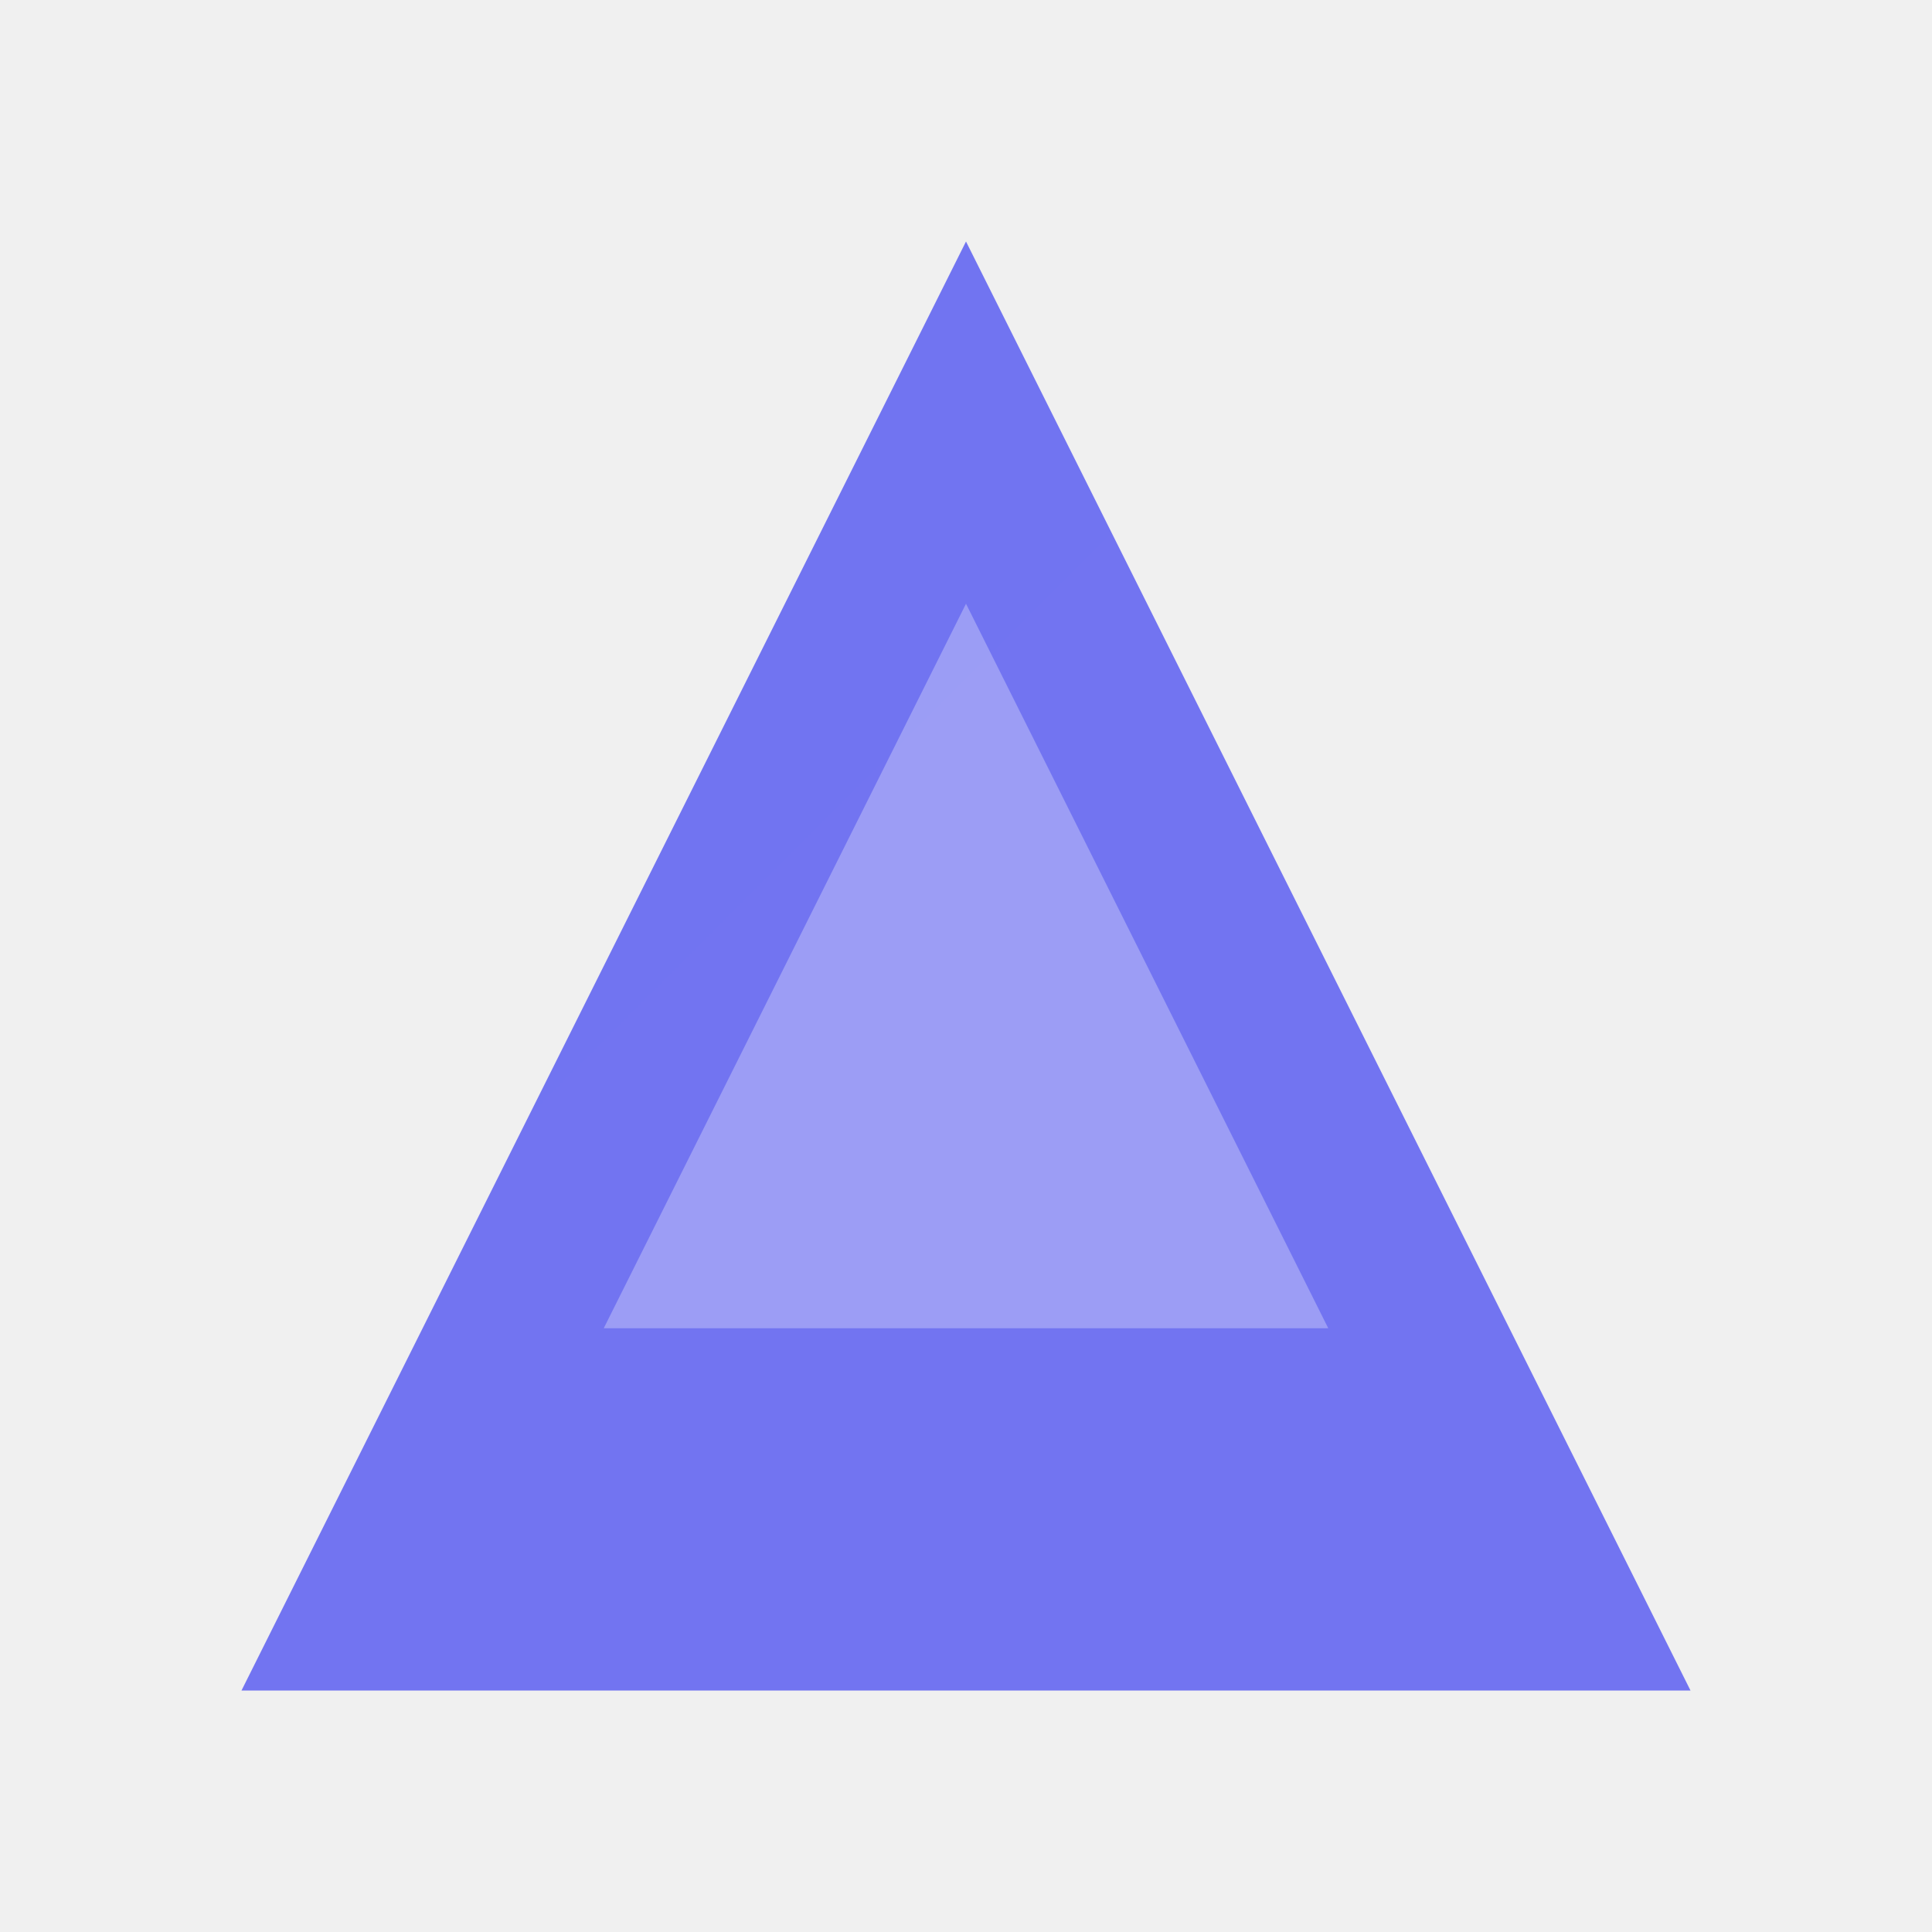
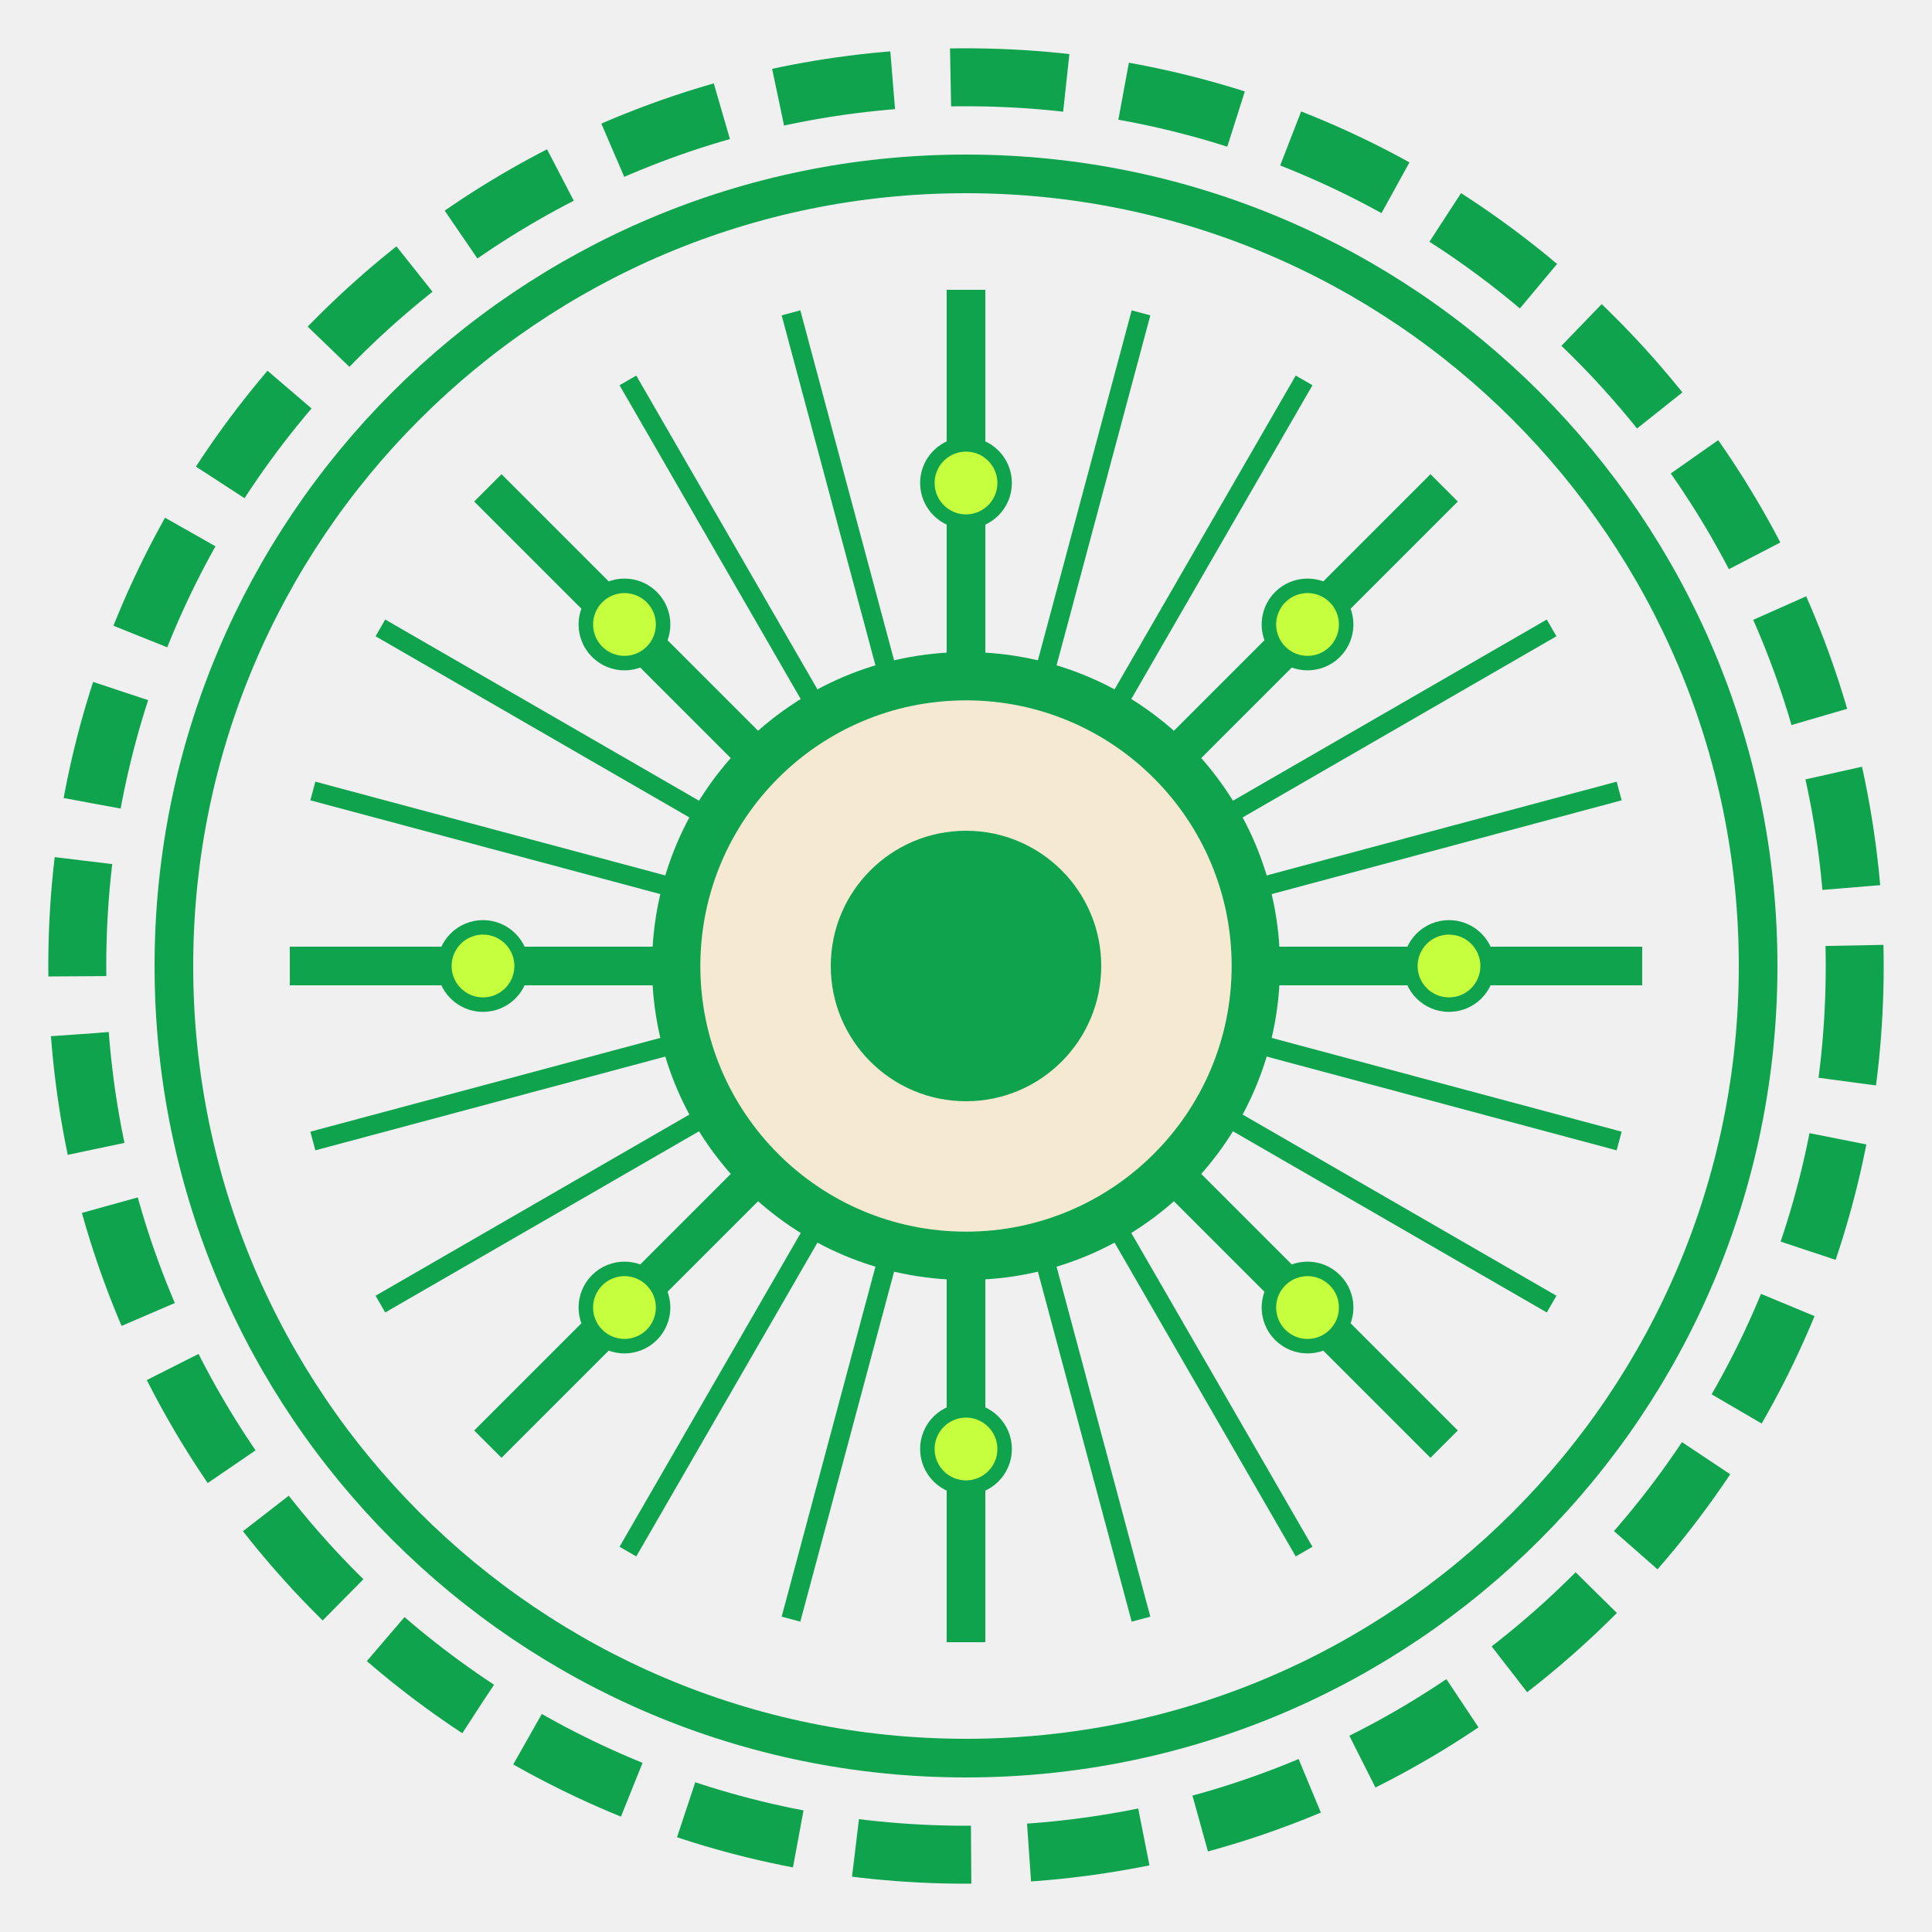
- <svg xmlns="http://www.w3.org/2000/svg" viewBox="0 0 32 32" fill="none">
-   <defs>
-     <linearGradient id="g" x1="0" y1="0" x2="32" y2="32">
-       <stop stop-color="#6366f1" />
-       <stop offset="1" stop-color="#8b5cf6" />
-     </linearGradient>
-   </defs>
-   <path d="M4 28L16 4l12 24H4z" fill="url(#g)" opacity="0.9" />
-   <path d="M10 22L16 10l6 12H10z" fill="white" opacity="0.3" />
+ <svg xmlns="http://www.w3.org/2000/svg" viewBox="0 0 200 200" fill="none">
+   <circle cx="100" cy="100" r="92" stroke="#0FA34E" stroke-width="6" stroke-dasharray="12 6" />
+   <circle cx="100" cy="100" r="82" stroke="#0FA34E" stroke-width="4" />
+   <circle cx="100" cy="100" r="30" stroke="#0FA34E" stroke-width="5" fill="#F6E9D2" />
+   <circle cx="100" cy="100" r="14" fill="#0FA34E" />
+   <line x1="100" y1="30" x2="100" y2="70" stroke="#0FA34E" stroke-width="4" transform="rotate(0 100 100)" />
+   <circle cx="100" cy="50" r="4" fill="#C6FF3D" stroke="#0FA34E" stroke-width="1.5" transform="rotate(0 100 100)" />
+   <line x1="100" y1="30" x2="100" y2="70" stroke="#0FA34E" stroke-width="2" transform="rotate(15 100 100)" />
+   <line x1="100" y1="30" x2="100" y2="70" stroke="#0FA34E" stroke-width="2" transform="rotate(30 100 100)" />
+   <line x1="100" y1="30" x2="100" y2="70" stroke="#0FA34E" stroke-width="4" transform="rotate(45 100 100)" />
+   <circle cx="100" cy="50" r="4" fill="#C6FF3D" stroke="#0FA34E" stroke-width="1.5" transform="rotate(45 100 100)" />
+   <line x1="100" y1="30" x2="100" y2="70" stroke="#0FA34E" stroke-width="2" transform="rotate(60 100 100)" />
+   <line x1="100" y1="30" x2="100" y2="70" stroke="#0FA34E" stroke-width="2" transform="rotate(75 100 100)" />
+   <line x1="100" y1="30" x2="100" y2="70" stroke="#0FA34E" stroke-width="4" transform="rotate(90 100 100)" />
+   <circle cx="100" cy="50" r="4" fill="#C6FF3D" stroke="#0FA34E" stroke-width="1.5" transform="rotate(90 100 100)" />
+   <line x1="100" y1="30" x2="100" y2="70" stroke="#0FA34E" stroke-width="2" transform="rotate(105 100 100)" />
+   <line x1="100" y1="30" x2="100" y2="70" stroke="#0FA34E" stroke-width="2" transform="rotate(120 100 100)" />
+   <line x1="100" y1="30" x2="100" y2="70" stroke="#0FA34E" stroke-width="4" transform="rotate(135 100 100)" />
+   <circle cx="100" cy="50" r="4" fill="#C6FF3D" stroke="#0FA34E" stroke-width="1.5" transform="rotate(135 100 100)" />
+   <line x1="100" y1="30" x2="100" y2="70" stroke="#0FA34E" stroke-width="2" transform="rotate(150 100 100)" />
+   <line x1="100" y1="30" x2="100" y2="70" stroke="#0FA34E" stroke-width="2" transform="rotate(165 100 100)" />
+   <line x1="100" y1="30" x2="100" y2="70" stroke="#0FA34E" stroke-width="4" transform="rotate(180 100 100)" />
+   <circle cx="100" cy="50" r="4" fill="#C6FF3D" stroke="#0FA34E" stroke-width="1.5" transform="rotate(180 100 100)" />
+   <line x1="100" y1="30" x2="100" y2="70" stroke="#0FA34E" stroke-width="2" transform="rotate(195 100 100)" />
+   <line x1="100" y1="30" x2="100" y2="70" stroke="#0FA34E" stroke-width="2" transform="rotate(210 100 100)" />
+   <line x1="100" y1="30" x2="100" y2="70" stroke="#0FA34E" stroke-width="4" transform="rotate(225 100 100)" />
+   <circle cx="100" cy="50" r="4" fill="#C6FF3D" stroke="#0FA34E" stroke-width="1.5" transform="rotate(225 100 100)" />
+   <line x1="100" y1="30" x2="100" y2="70" stroke="#0FA34E" stroke-width="2" transform="rotate(240 100 100)" />
+   <line x1="100" y1="30" x2="100" y2="70" stroke="#0FA34E" stroke-width="2" transform="rotate(255 100 100)" />
+   <line x1="100" y1="30" x2="100" y2="70" stroke="#0FA34E" stroke-width="4" transform="rotate(270 100 100)" />
+   <circle cx="100" cy="50" r="4" fill="#C6FF3D" stroke="#0FA34E" stroke-width="1.5" transform="rotate(270 100 100)" />
+   <line x1="100" y1="30" x2="100" y2="70" stroke="#0FA34E" stroke-width="2" transform="rotate(285 100 100)" />
+   <line x1="100" y1="30" x2="100" y2="70" stroke="#0FA34E" stroke-width="2" transform="rotate(300 100 100)" />
+   <line x1="100" y1="30" x2="100" y2="70" stroke="#0FA34E" stroke-width="4" transform="rotate(315 100 100)" />
+   <circle cx="100" cy="50" r="4" fill="#C6FF3D" stroke="#0FA34E" stroke-width="1.5" transform="rotate(315 100 100)" />
+   <line x1="100" y1="30" x2="100" y2="70" stroke="#0FA34E" stroke-width="2" transform="rotate(330 100 100)" />
+   <line x1="100" y1="30" x2="100" y2="70" stroke="#0FA34E" stroke-width="2" transform="rotate(345 100 100)" />
</svg>
